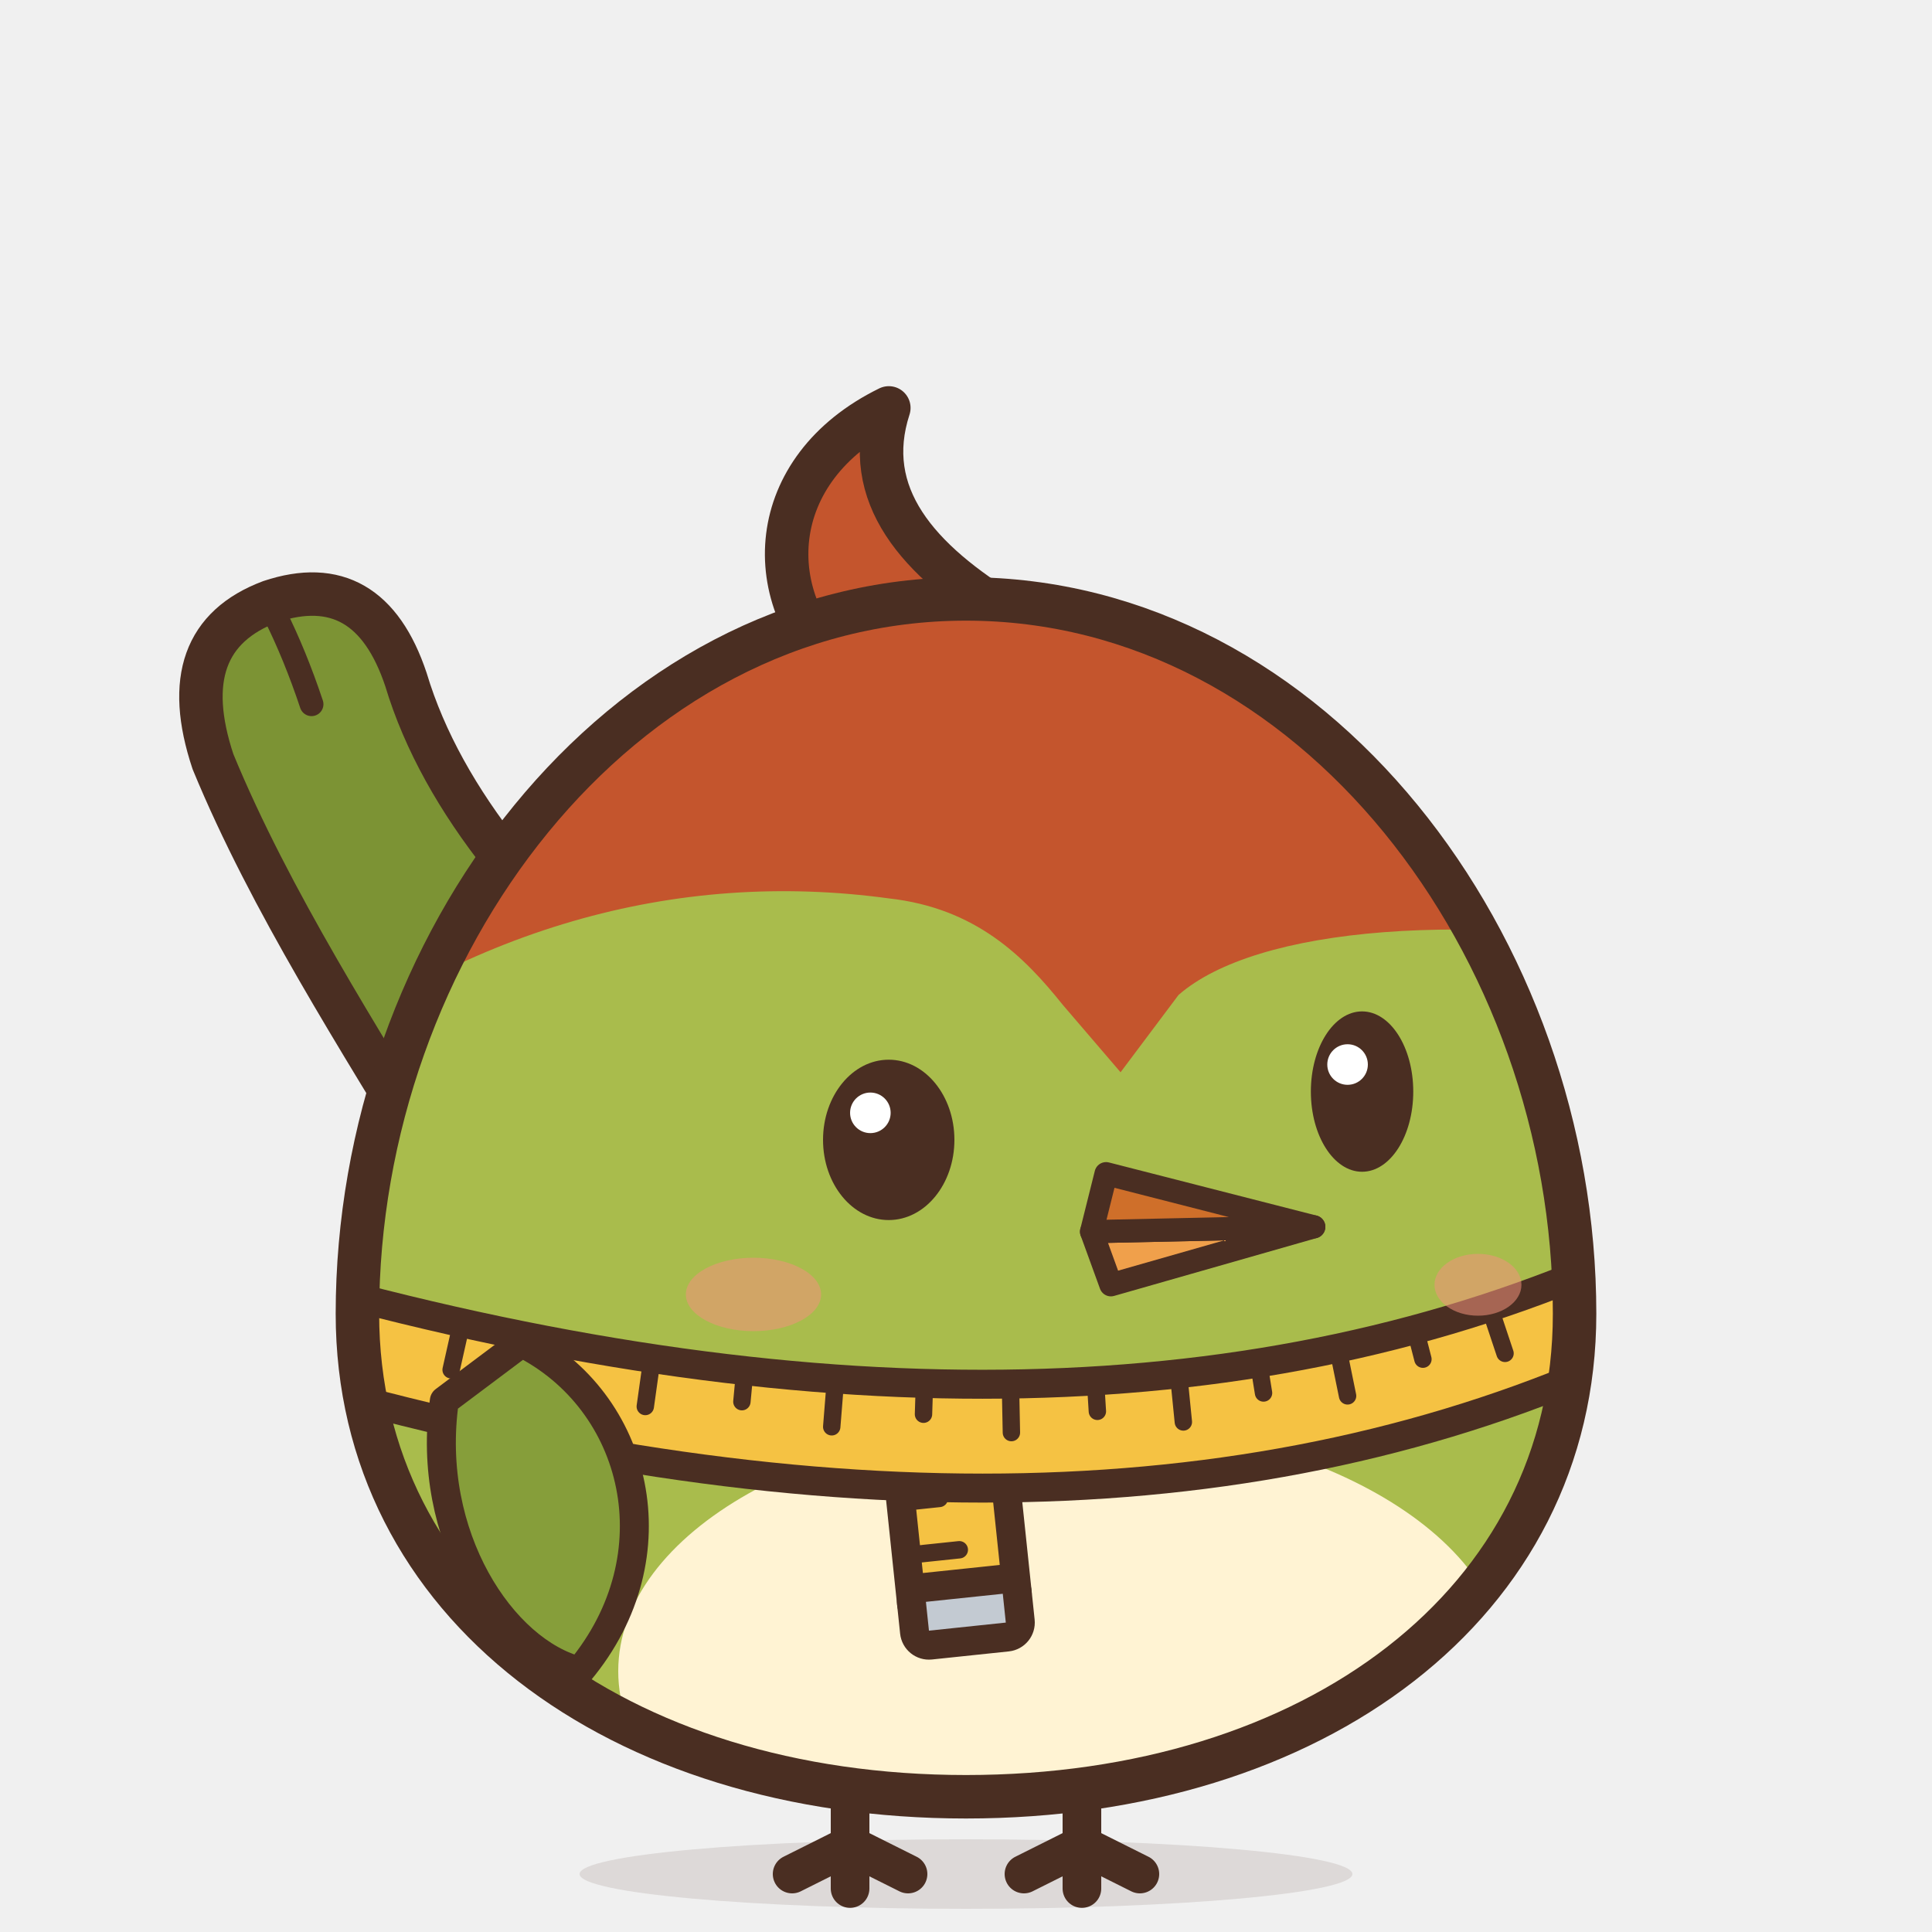
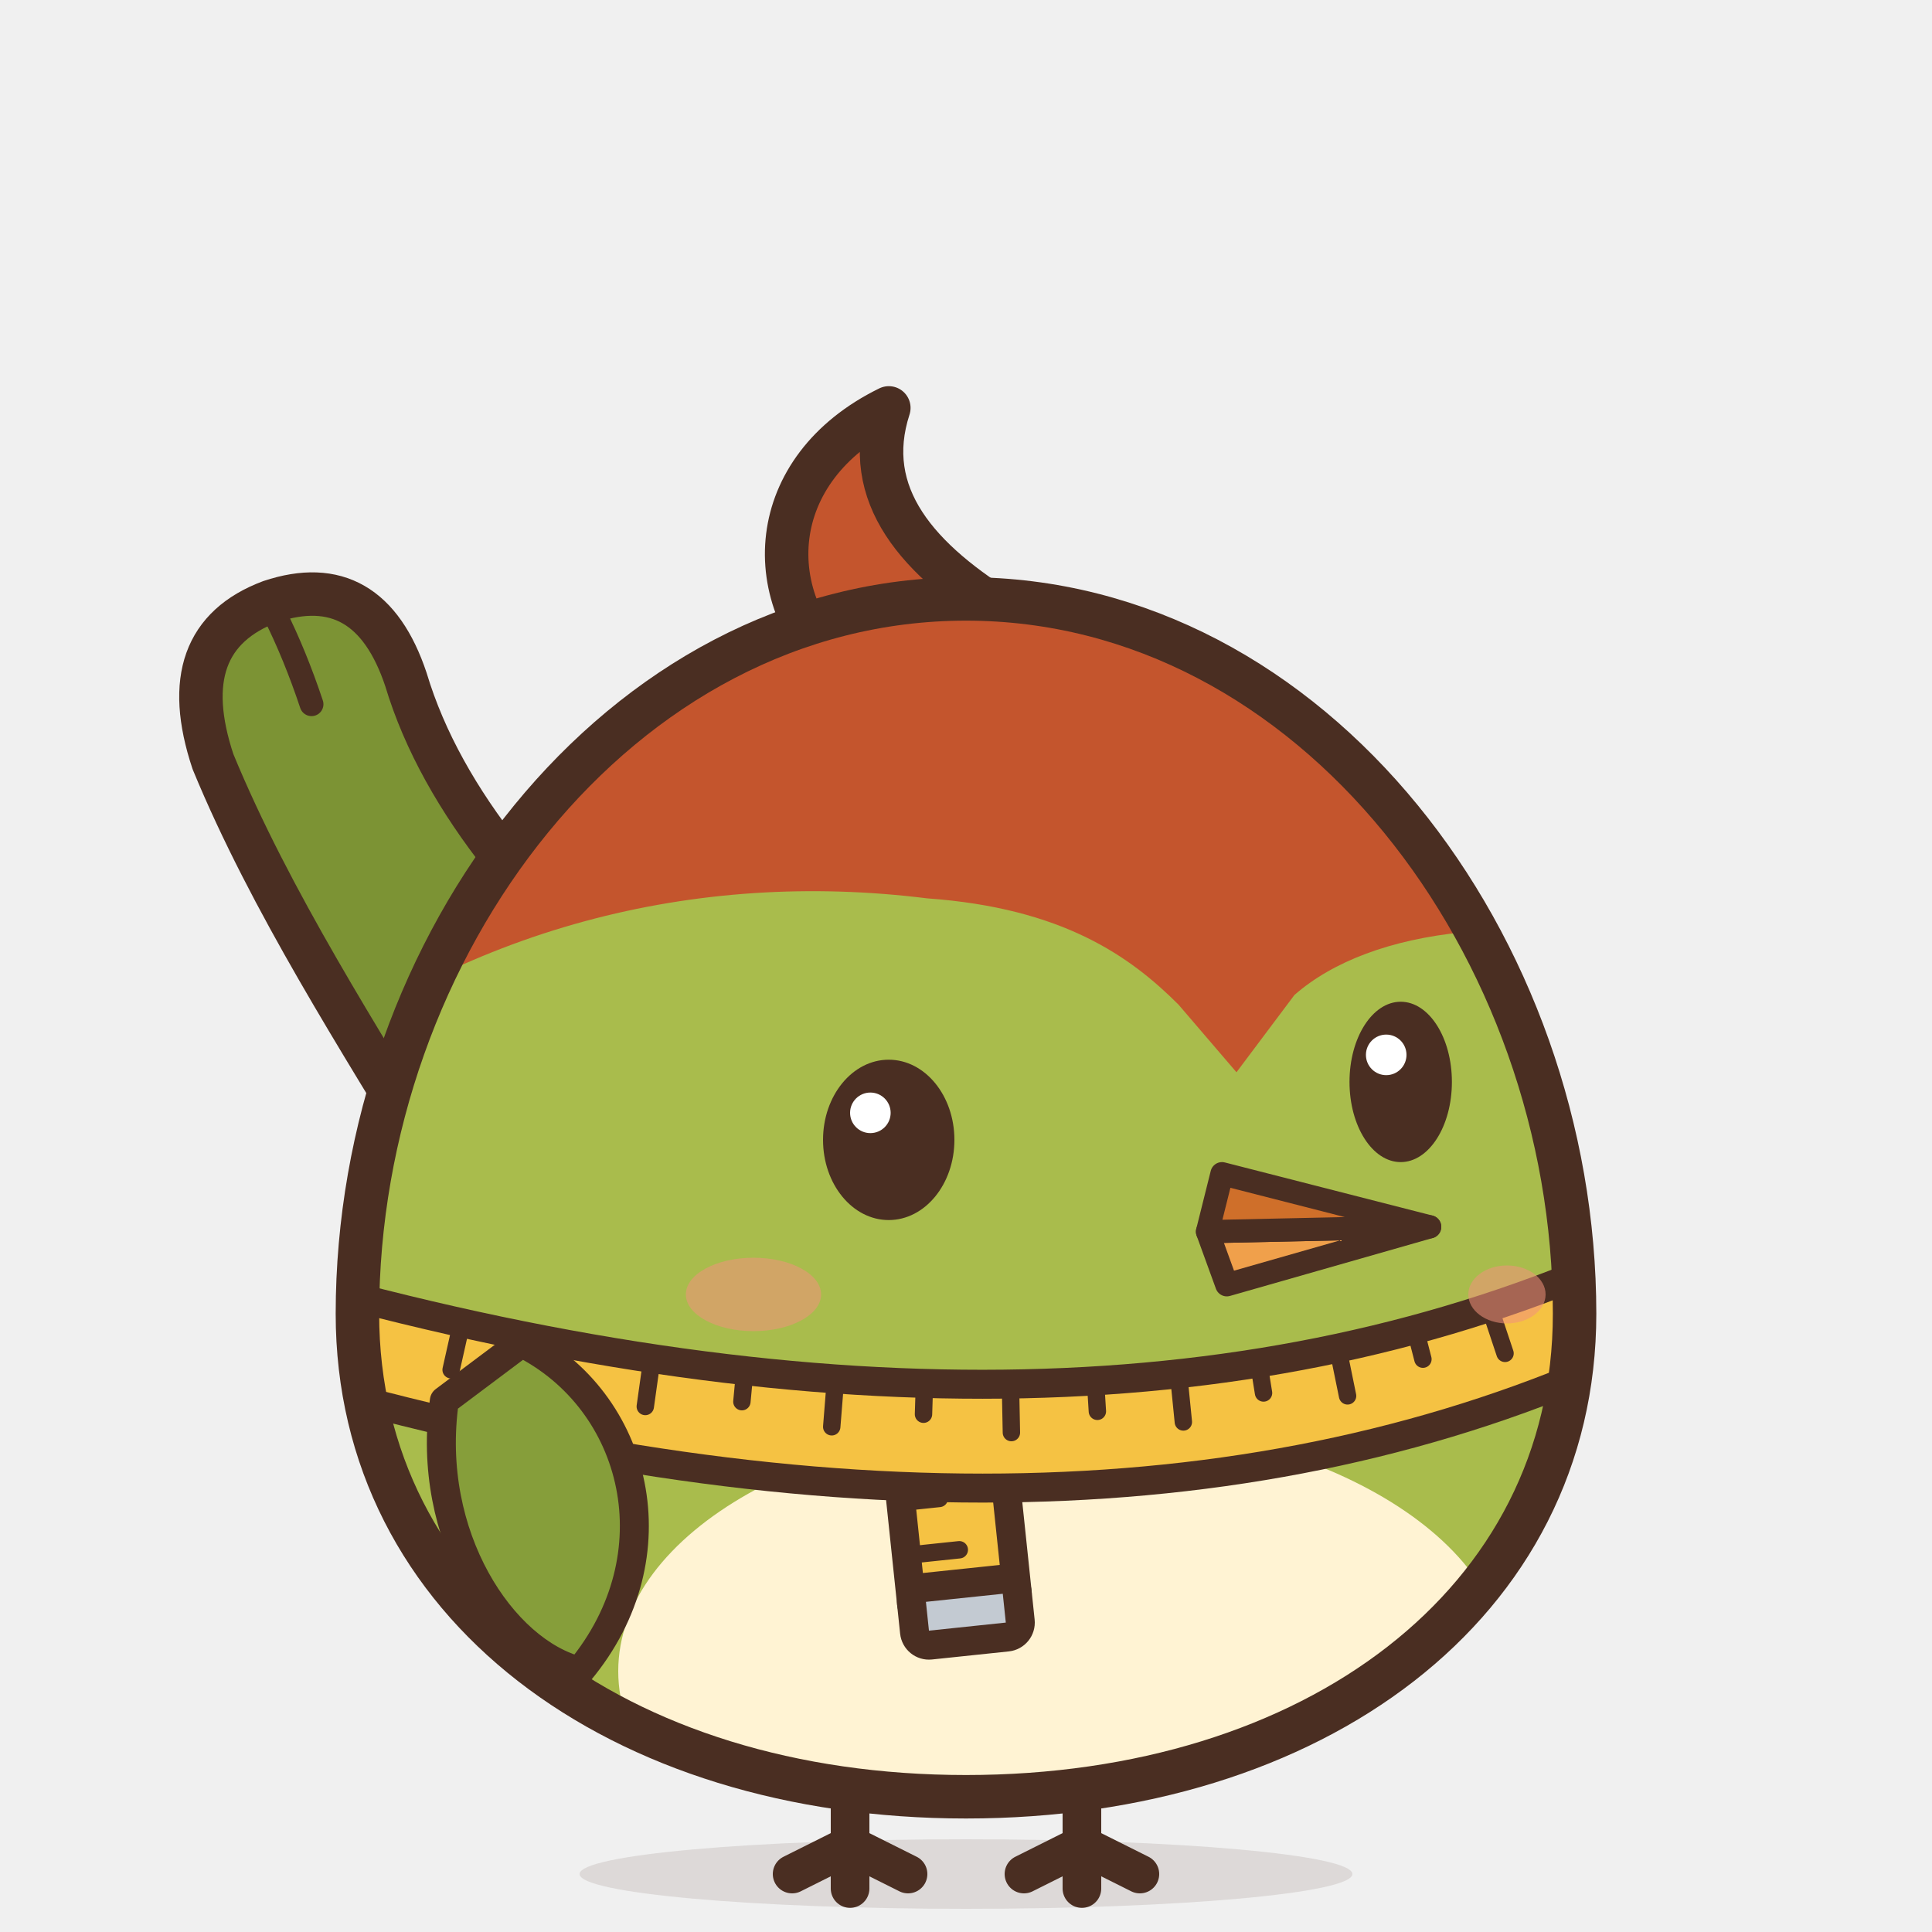
<svg xmlns="http://www.w3.org/2000/svg" viewBox="0 0 200 200" width="200" height="200" role="img" aria-labelledby="t d">
  <defs>
    <clipPath id="fitz-turn">
      <path d="M100 62 C 136 62, 163 98, 163 136 C 163 166, 136 186, 100 186 C 64 186, 37 166, 37 136 C 37 98, 64 62, 100 62 Z" />
    </clipPath>
  </defs>
  <ellipse class="shadow" cx="100" cy="194" rx="40" ry="3.6" fill="#4A2E22" opacity=".12" />
  <g class="bird">
    <g class="feet">
      <path d="M88 183 L88 191 M82 194 L88 191 L94 194 M88 191 L88 195.5" stroke="#4A2E22" stroke-width="4" stroke-linecap="round" stroke-linejoin="round" fill="none" />
      <path d="M112 183 L112 191 M106 194 L112 191 L118 194 M112 191 L112 195.5" stroke="#4A2E22" stroke-width="4" stroke-linecap="round" stroke-linejoin="round" fill="none" />
    </g>
    <g class="tail">
      <g transform="translate(9.3 16.8) scale(.85)">
        <path d="M70 104 L42 122 C 33 107, 22 90, 15 73 Q 10 58 22 53.5 Q 34 49.5 38.5 63 C 43 78, 55 92, 70 104 Z" fill="#7C9334" stroke="#4A2E22" stroke-width="5.29" stroke-linejoin="round" />
        <path d="M22.5 55 Q 25 60 27 66" fill="none" stroke="#4A2E22" stroke-width="2.9" stroke-linecap="round" />
      </g>
    </g>
    <g class="tuft" transform="rotate(-14 100 66) translate(-6 0)">
      <path d="M93 67 C 86 57, 90 44, 104 41 C 99 49, 103 57, 111 65 Z" fill="#C4552D" stroke="#4A2E22" stroke-width="4.5" stroke-linejoin="round" />
    </g>
    <g class="body">
      <path d="M100 62 C 136 62, 163 98, 163 136 C 163 166, 136 186, 100 186 C 64 186, 37 166, 37 136 C 37 98, 64 62, 100 62 Z" fill="#A9BC4C" />
      <g clip-path="url(#fitz-turn)">
-         <path d="M28 112 C 48 96, 70 90, 92 93 C 101 94, 106 99, 110 104 L116 111 L122 103 C 130 96, 152 94, 178 99 L178 40 L28 40 Z" fill="#C4552D" />
+         <path d="M28 112 C 48 96, 72 90, 96 93 C 110 94, 117 99, 122 104 L128 111 L134 103 C 142 96, 158 94, 178 99 L178 40 L28 40 Z" fill="#C4552D" />
        <ellipse cx="110" cy="173" rx="46" ry="26" fill="#FFF3D3" />
      </g>
      <g transform="translate(98 148) rotate(-6)">
        <rect x="-5.5" y="0" width="11" height="19" rx="1.5" fill="#F5C243" stroke="#4A2E22" stroke-width="3" />
        <path d="M-5.5 7 L-1.5 7 M-5.5 12.5 L0 12.5" stroke="#4A2E22" stroke-width="1.8" stroke-linecap="round" />
        <rect x="-5.5" y="16" width="11" height="6" rx="1.5" fill="#C3CAD2" stroke="#4A2E22" stroke-width="3" />
      </g>
      <g class="band" clip-path="url(#fitz-turn)">
        <path d="M32 133 Q112 155 168 130 L168 140.5 Q112 166 32 143.5 Z" fill="#F5C243" />
        <path d="M47.8 136.9 L46.7 141.8 M57.7 139 L57.2 142.1 M67.5 140.6 L66.8 145.6 M77.1 141.9 L76.8 145.1 M86.5 142.7 L86.1 147.7 M95.7 143.2 L95.6 146.4 M104.6 143.3 L104.7 148.3 M113.4 142.9 L113.6 146.1 M122 142.2 L122.5 147.2 M130.3 141.1 L130.8 144.2 M138.5 139.6 L139.5 144.5 M146.5 137.6 L147.3 140.7 M154.2 135.3 L155.8 140.1" stroke="#4A2E22" stroke-width="1.8" stroke-linecap="round" />
        <path d="M32 133 Q112 155 168 130" fill="none" stroke="#4A2E22" stroke-width="3" />
        <path d="M32 143.5 Q112 166 168 140.5" fill="none" stroke="#4A2E22" stroke-width="3" />
      </g>
      <path d="M100 62 C 136 62, 163 98, 163 136 C 163 166, 136 186, 100 186 C 64 186, 37 166, 37 136 C 37 98, 64 62, 100 62 Z" fill="none" stroke="#4A2E22" stroke-width="4.5" />
      <g class="wing l">
        <path d="M54 139 C 66 145, 70 161, 60 173 C 52 171, 44 159, 46 145 Z" fill="#869E3A" stroke="#4A2E22" stroke-width="3" stroke-linejoin="round" />
      </g>
      <g class="blush" fill="#F2917C" opacity=".55">
        <ellipse cx="78" cy="134" rx="7" ry="3.8" />
-         <ellipse cx="153" cy="133" rx="4.5" ry="3.2" />
+         <ellipse cx="156" cy="134" rx="4" ry="3" />
      </g>
      <g class="pupils">
        <g class="eye">
          <ellipse cx="92" cy="118" rx="6.8" ry="8.3" fill="#4A2E22" />
          <circle cx="90.1" cy="115.2" r="2.1" fill="#FFFFFF" />
        </g>
        <g class="eye">
-           <ellipse cx="141" cy="113" rx="5.3" ry="8.3" fill="#4A2E22" />
-           <circle cx="139.5" cy="110.2" r="2.1" fill="#FFFFFF" />
+           <ellipse cx="145" cy="112" rx="5.3" ry="8.3" fill="#4A2E22" />
+           <circle cx="143.5" cy="109.2" r="2.1" fill="#FFFFFF" />
        </g>
      </g>
      <g class="beak">
-         <path d="M113 127.5 L136 127 L115 133 Z" fill="#F0A04B" stroke="#4A2E22" stroke-width="2.4" stroke-linejoin="round" />
-         <path d="M114.5 121.5 L136 127 L113 127.5 Z" fill="#CF6F2A" stroke="#4A2E22" stroke-width="2.4" stroke-linejoin="round" />
+         <path d="M125 127.5 L148 127 L127 133 Z" fill="#F0A04B" stroke="#4A2E22" stroke-width="2.4" stroke-linejoin="round" />
+         <path d="M126.5 121.5 L148 127 L125 127.5 Z" fill="#CF6F2A" stroke="#4A2E22" stroke-width="2.4" stroke-linejoin="round" />
      </g>
    </g>
  </g>
</svg>
